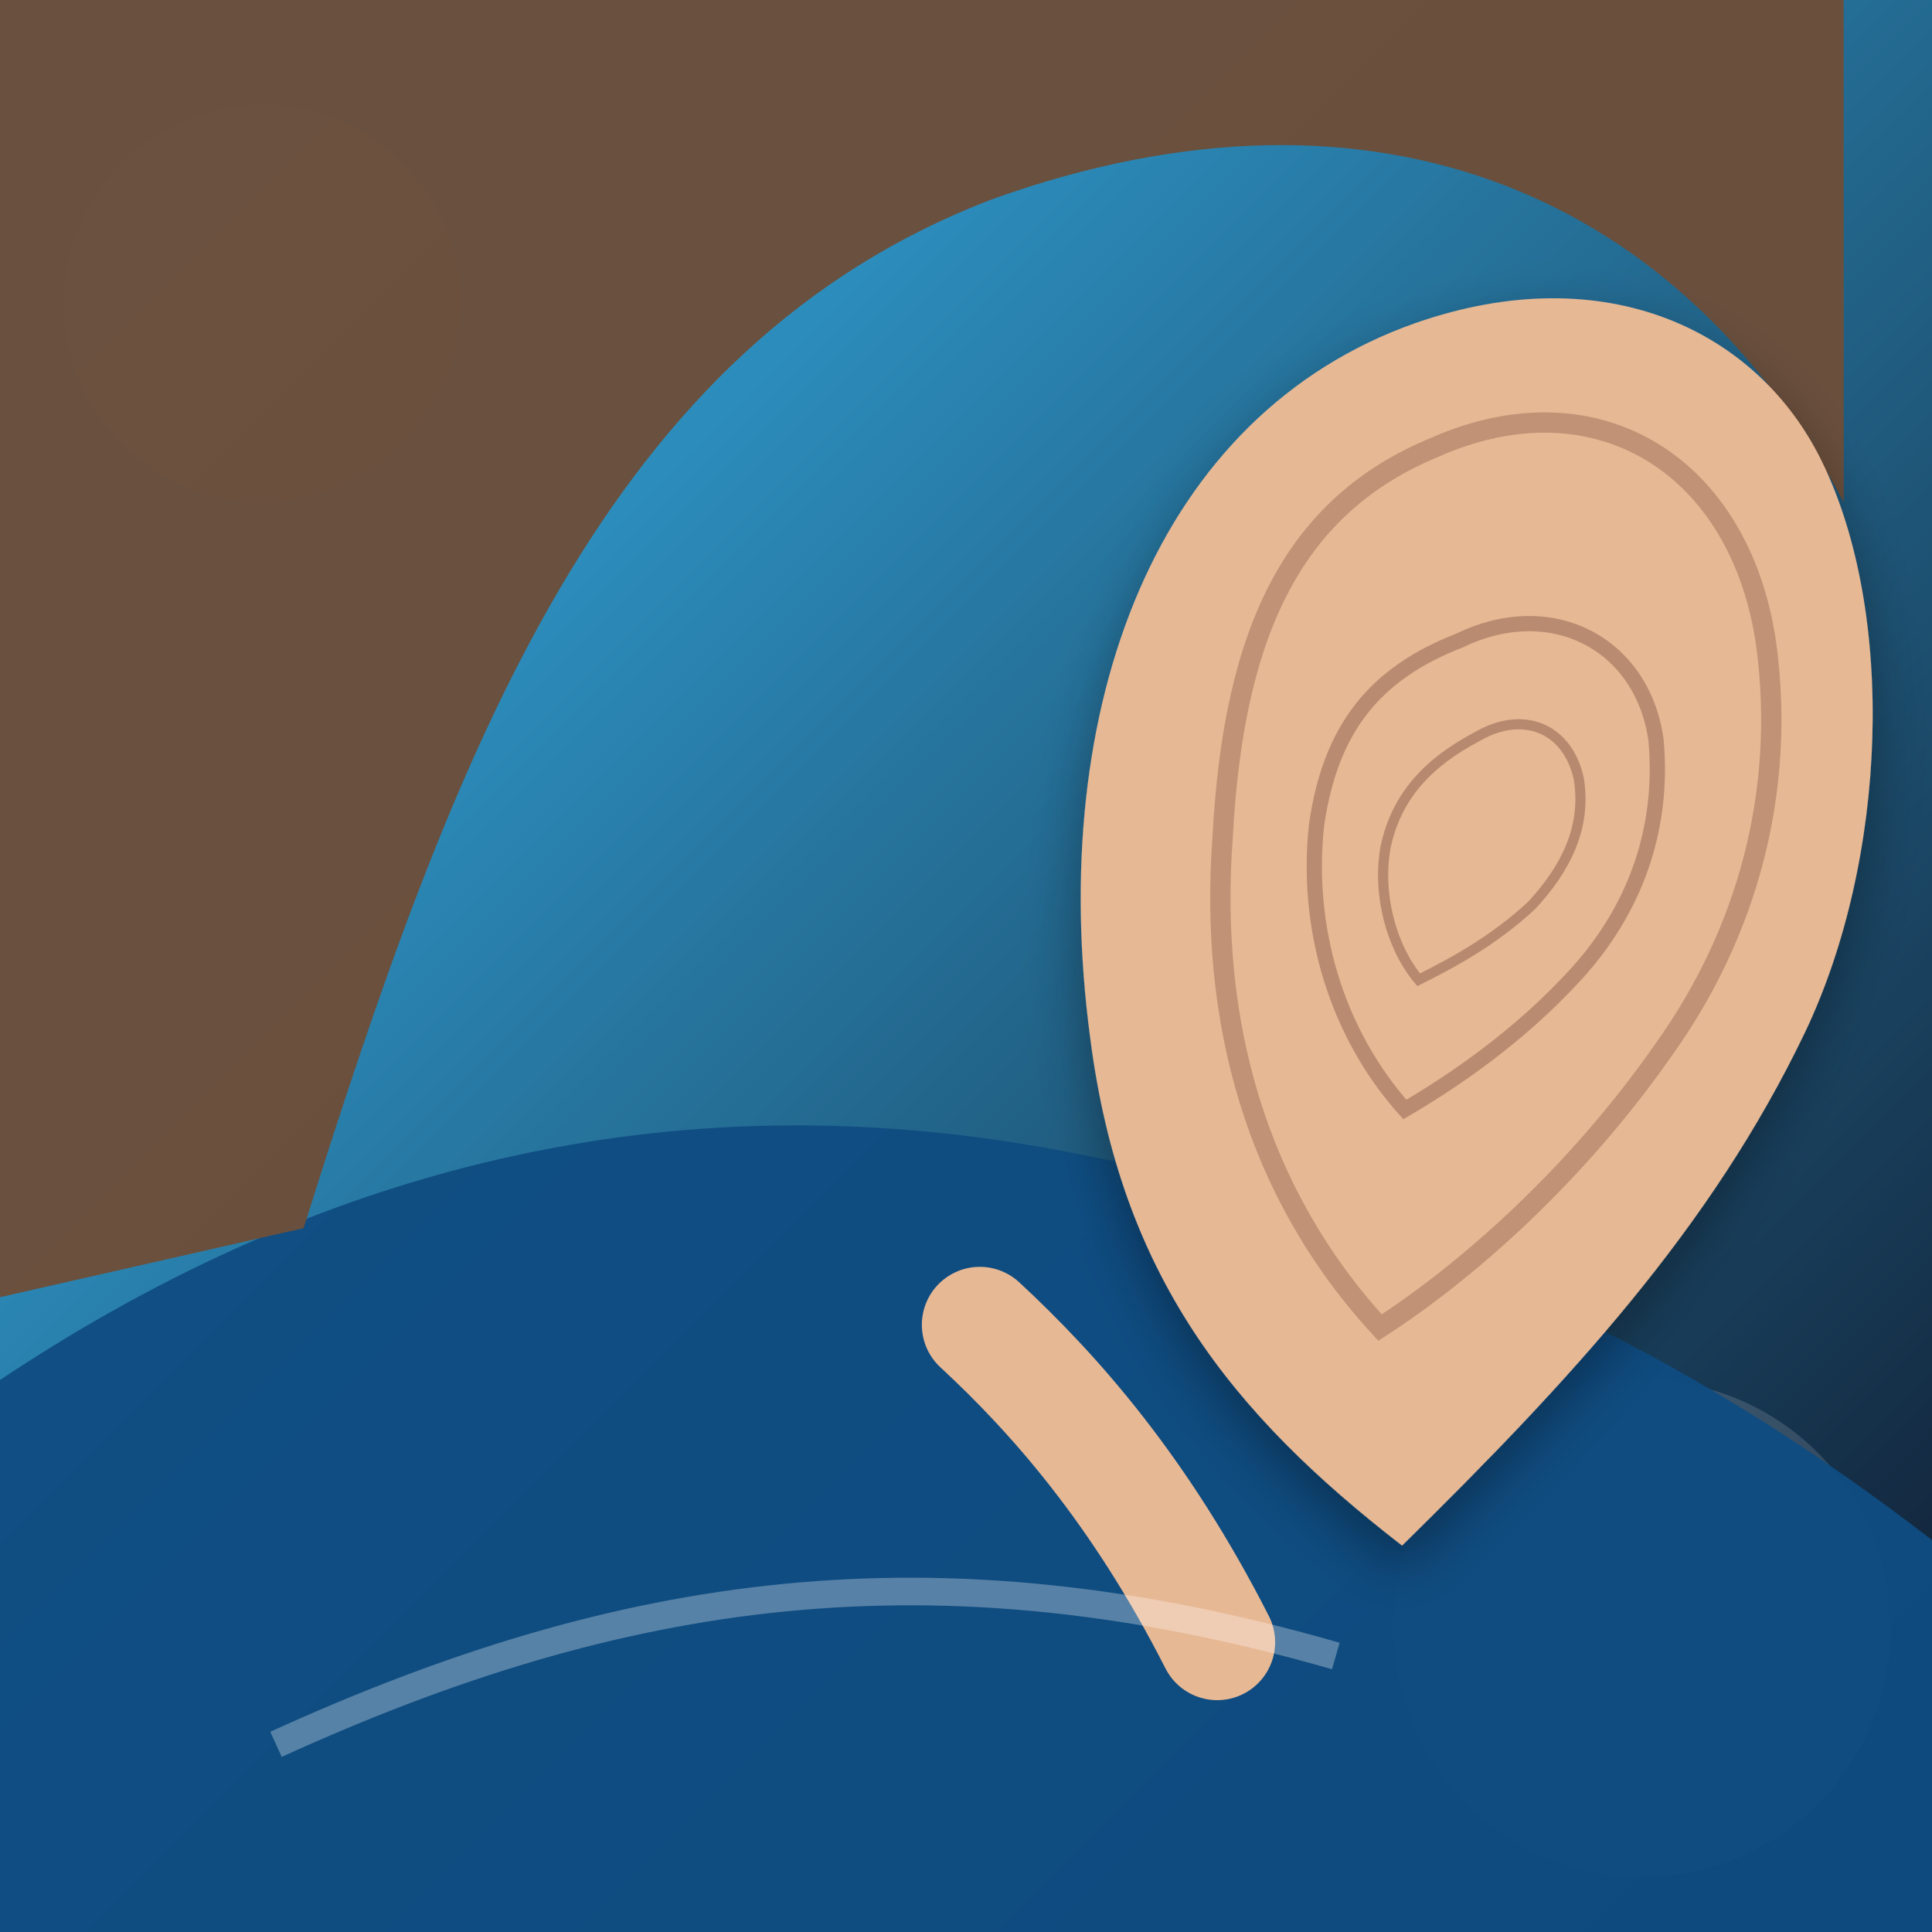
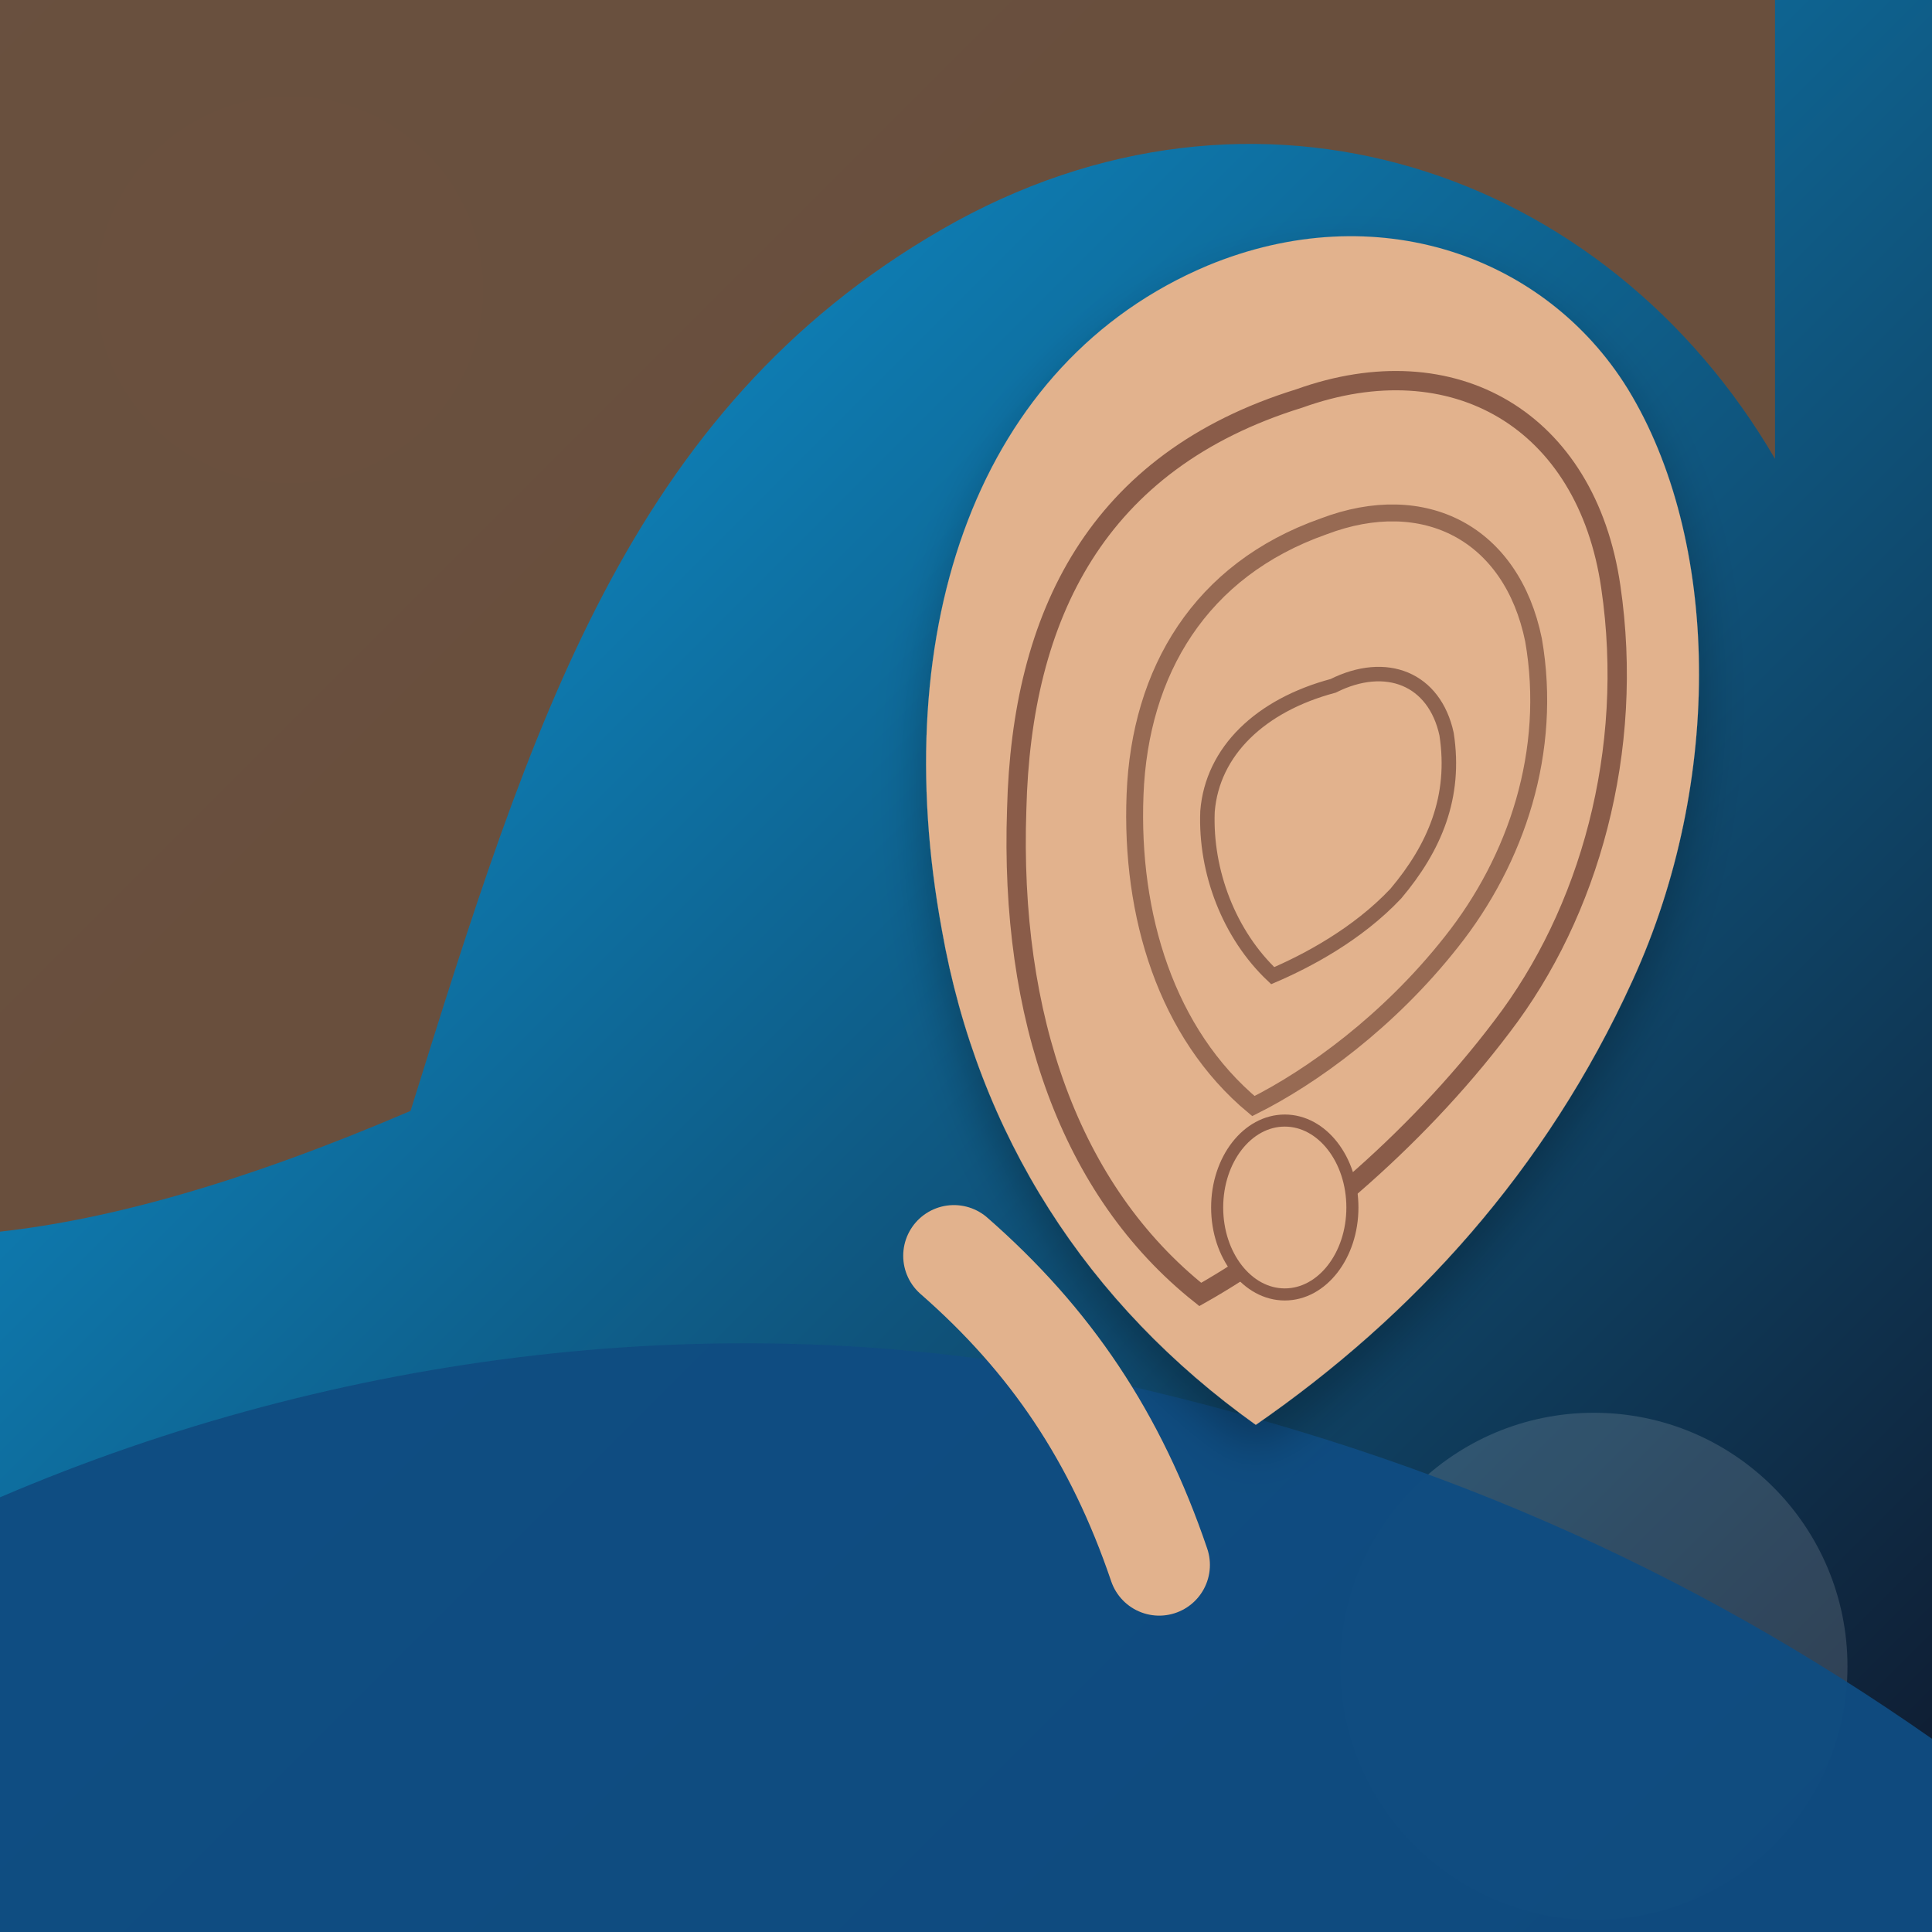
- <svg xmlns="http://www.w3.org/2000/svg" width="700" height="700" viewBox="0 0 700 700">
+ <svg xmlns="http://www.w3.org/2000/svg" width="800" height="800" viewBox="0 0 800 800">
  <defs>
-     <linearGradient id="g" x1="0" y1="0" x2="1" y2="1">
-       <stop offset="0%" stop-color="#38bdf8" />
+     <linearGradient id="bg" x1="0" y1="0" x2="1" y2="1">
+       <stop offset="0%" stop-color="#0ea5e9" />
      <stop offset="100%" stop-color="#0f172a" />
    </linearGradient>
    <filter id="sh" x="-20%" y="-20%" width="140%" height="140%">
-       <feDropShadow dx="0" dy="8" stdDeviation="10" flood-opacity="0.35" />
+       <feDropShadow dx="0" dy="10" stdDeviation="10" flood-opacity="0.28" />
    </filter>
  </defs>
-   <rect width="700" height="700" fill="url(#g)" />
-   <circle cx="95" cy="110" r="72" fill="#ffffff" opacity="0.20" />
-   <circle cx="595" cy="590" r="90" fill="#ffffff" opacity="0.14" />
-   <path d="M0 500 C120 420 250 390 390 418 C515 442 612 490 700 558 L700 700 L0 700 Z" fill="#0f4c81" opacity="0.96" />
-   <path d="M110 445 C165 270 220 125 360 72 C500 22 610 72 668 182 L668 0 L0 0 L0 470 Z" fill="#6b4f3b" opacity="0.98" />
-   <path d="M508 560 C446 512 406 462 395 376 C379 256 419 150 513 117 C582 93 637 120 660 167 C687 222 684 311 654 374 C620 445 569 500 508 560 Z" fill="#e7b894" filter="url(#sh)" />
-   <path d="M520 162 C579 136 631 169 640 234 C647 287 633 338 603 380 C571 426 531 461 500 481 C455 432 438 370 443 303 C447 228 469 183 520 162 Z" fill="none" stroke="#9b6c55" stroke-width="7.36" opacity="0.50" />
-   <path d="M529 232 C562 216 595 233 600 268 C603 301 592 330 571 353 C550 376 526 392 509 402 C484 374 473 336 477 299 C482 264 498 244 529 232 Z" fill="none" stroke="#815444" stroke-width="5.52" opacity="0.45" />
-   <path d="M535 267 C552 257 568 264 572 282 C575 300 567 315 555 328 C541 341 526 349 514 355 C504 343 499 324 502 307 C506 288 518 276 535 267 Z" fill="none" stroke="#6e4638" stroke-width="3.68" opacity="0.40" />
-   <path d="M355 480 C382 505 413 540 441 595" fill="none" stroke="#e7b894" stroke-width="42" stroke-linecap="round" />
-   <path d="M100 632 C225 575 338 558 484 600" fill="none" stroke="#ffffff" stroke-width="10" opacity="0.30" />
+   <rect width="800" height="800" fill="url(#bg)" />
+   <circle cx="120" cy="120" r="80" fill="#ffffff" opacity="0.20" />
+   <circle cx="660" cy="690" r="105" fill="#ffffff" opacity="0.14" />
+   <path d="M0 620 C140 560 300 540 450 570 C590 600 700 650 800 720 L800 800 L0 800 Z" fill="#0f4c81" opacity="0.96" />
+   <path d="M170 460 C220 300 260 170 390 95 C520 20 665 70 735 190 L735 0 L0 0 L0 510 C45 505 100 490 170 460 Z" fill="#6b4f3b" opacity="0.98" />
+   <path d="M520 590 C450 540 405 470 390 385 C367 260 405 150 500 110 C570 81 640 106 674 161 C712 223 714 323 676 406 C640 485 585 545 520 590 Z" fill="#e2b28d" filter="url(#sh)" />
+   <path d="M538 165 C602 142 657 174 667 243 C677 311 658 378 622 425 C585 474 536 514 497 536 C443 493 418 421 421 335 C423 255 454 191 538 165 Z" fill="#e2b28d" stroke="#8a5c49" stroke-width="8" />
+   <path d="M548 218 C590 202 626 221 635 265 C643 311 628 356 601 390 C575 423 543 446 519 458 C483 428 468 379 470 329 C472 278 497 236 548 218 Z" fill="none" stroke="#7a4d3d" stroke-width="7" opacity="0.72" />
+   <path d="M552 284 C574 273 594 281 599 304 C603 330 594 351 578 370 C562 387 541 398 527 404 C509 387 499 361 500 336 C502 311 522 292 552 284 Z" fill="none" stroke="#6b4235" stroke-width="6" opacity="0.7" />
+   <ellipse cx="532" cy="500" rx="28" ry="36" fill="#e2b28d" stroke="#8a5c49" stroke-width="5" />
+   <path d="M395 520 C435 555 462 595 480 648" fill="none" stroke="#e2b28d" stroke-width="42" stroke-linecap="round" />
</svg>
